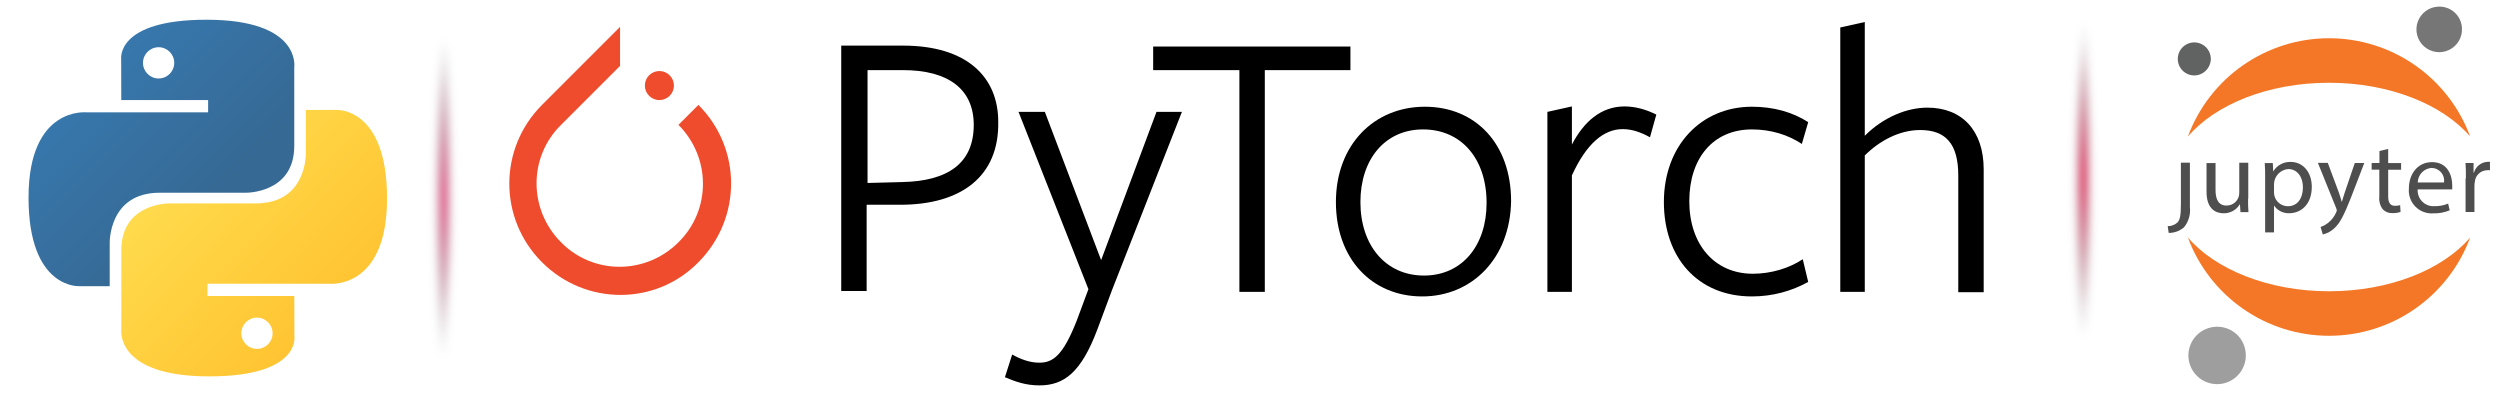
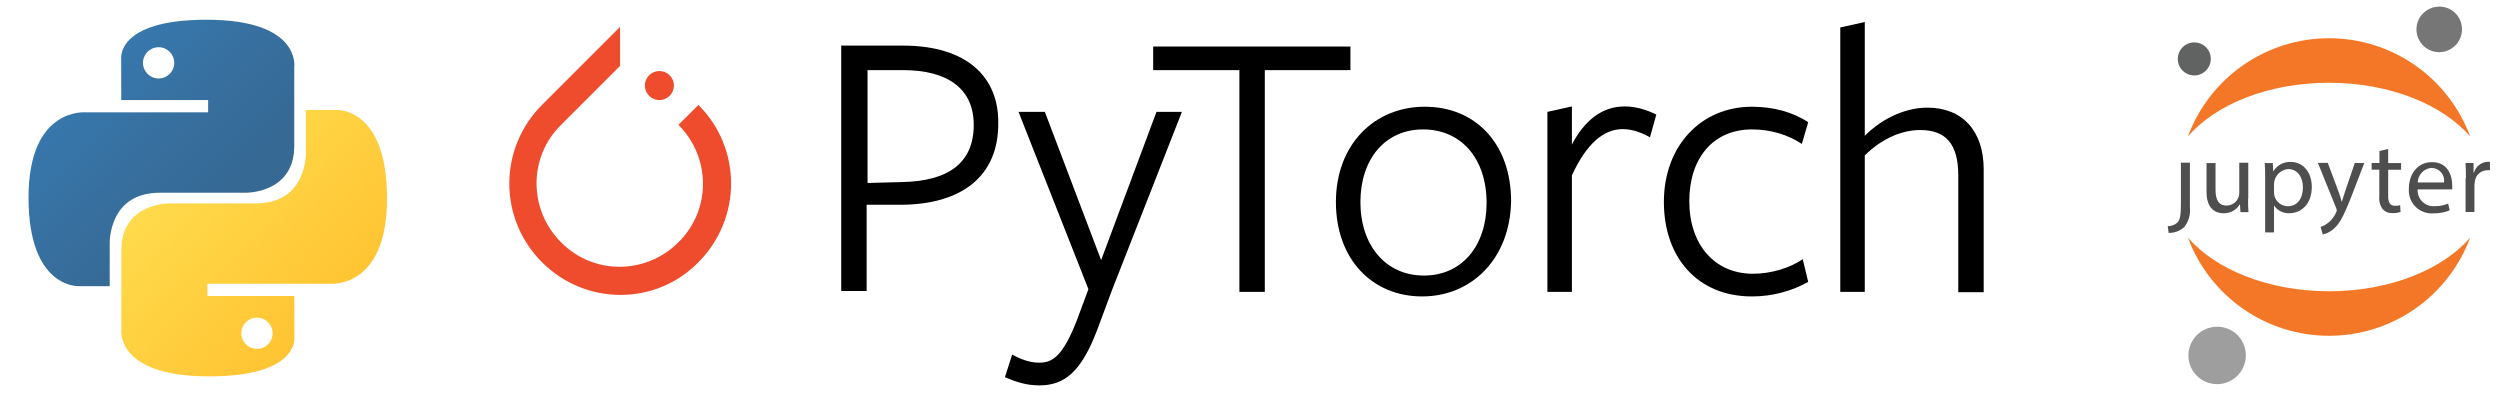
<svg xmlns="http://www.w3.org/2000/svg" xmlns:xlink="http://www.w3.org/1999/xlink" width="770" height="121" viewBox="0 0 770 121" version="1.1" id="svg14" xml:space="preserve">
  <defs id="defs18">
-     <linearGradient id="linearGradient2247">
-       <stop style="stop-color:#ff2d75;stop-opacity:1;" offset="0" id="stop2243" />
-       <stop style="stop-color:#4b4b4b;stop-opacity:0;" offset="1" id="stop2245" />
-     </linearGradient>
-     <linearGradient id="linearGradient2229">
-       <stop style="stop-color:#fc003f;stop-opacity:1;" offset="0" id="stop2225" />
-       <stop style="stop-color:#4b4b4b;stop-opacity:0;" offset="1" id="stop2227" />
-     </linearGradient>
    <linearGradient id="linearGradient2135">
      <stop style="stop-color:#a0a0a0;stop-opacity:1;" offset="0.034" id="stop2131" />
      <stop style="stop-color:#4b4b4b;stop-opacity:0;" offset="1" id="stop2133" />
    </linearGradient>
    <path id="path0_fill" d="M 1.745 5.475C 1.745 7.033 1.62 7.541 1.3 7.915C 0.943 8.236 0.48 8.414 0 8.413L 0.125 9.304C 0.869 9.314 1.591 9.051 2.155 8.565C 2.458 8.195 2.683 7.768 2.818 7.309C 2.953 6.85 2.993 6.369 2.938 5.894L 2.938 0L 1.745 0L 1.745 5.44L 1.745 5.475Z" />
    <path id="path1_fill" d="M 5.502 4.763C 5.502 5.431 5.502 6.027 5.555 6.544L 4.496 6.544L 4.425 5.484C 4.203 5.859 3.886 6.169 3.506 6.381C 3.126 6.594 2.697 6.702 2.261 6.695C 1.229 6.695 0 6.134 0 3.846L 0 0.045L 1.193 0.045L 1.193 3.606C 1.193 4.843 1.576 5.671 2.653 5.671C 2.875 5.674 3.095 5.632 3.3 5.548C 3.505 5.464 3.691 5.34 3.848 5.184C 4.005 5.027 4.129 4.84 4.213 4.635C 4.296 4.43 4.338 4.21 4.336 3.989L 4.336 0L 5.529 0L 5.529 4.727L 5.502 4.763Z" />
    <path id="path2_fill" d="M 0.053 2.273C 0.053 1.445 0.053 0.768 0 0.154L 1.068 0.154L 1.122 1.267C 1.36 0.865 1.702 0.535 2.113 0.312C 2.524 0.089 2.988 -0.018 3.454 0.002C 5.039 0.002 6.232 1.329 6.232 3.305C 6.232 5.638 4.799 6.795 3.25 6.795C 2.853 6.813 2.459 6.728 2.105 6.549C 1.751 6.369 1.449 6.102 1.229 5.772L 1.229 5.772L 1.229 9.333L 0.053 9.333L 0.053 2.299L 0.053 2.273ZM 1.229 4.009C 1.232 4.17 1.25 4.331 1.282 4.489C 1.383 4.885 1.613 5.235 1.935 5.485C 2.258 5.735 2.655 5.87 3.063 5.869C 4.318 5.869 5.057 4.846 5.057 3.359C 5.057 2.059 4.362 0.946 3.107 0.946C 2.61 0.987 2.145 1.207 1.8 1.566C 1.454 1.925 1.251 2.398 1.229 2.896L 1.229 4.009Z" />
    <path id="path3_fill" d="M 1.318 0.018L 2.751 3.855C 2.902 4.282 3.063 4.799 3.169 5.182C 3.294 4.79 3.428 4.291 3.588 3.828L 4.888 0.018L 6.143 0.018L 4.362 4.647C 3.472 6.873 2.929 8.022 2.11 8.716C 1.697 9.093 1.194 9.357 0.65 9.482L 0.356 8.485C 0.737 8.359 1.09 8.163 1.398 7.906C 1.832 7.552 2.177 7.1 2.404 6.588C 2.452 6.499 2.486 6.403 2.502 6.303C 2.492 6.196 2.465 6.091 2.422 5.992L 0 0L 1.3 0L 1.318 0.018Z" />
    <path id="path4_fill" d="M 2.19 0L 2.19 1.87L 3.9 1.87L 3.9 2.76L 2.19 2.76L 2.19 6.268C 2.19 7.069 2.422 7.532 3.08 7.532C 3.314 7.536 3.548 7.509 3.775 7.452L 3.828 8.342C 3.488 8.46 3.129 8.514 2.769 8.502C 2.53 8.517 2.292 8.48 2.069 8.394C 1.846 8.308 1.644 8.175 1.478 8.004C 1.115 7.519 0.95 6.914 1.015 6.312L 1.015 2.751L 0 2.751L 0 1.861L 1.033 1.861L 1.033 0.276L 2.19 0Z" />
    <path id="path5_fill" d="M 1.177 3.579C 1.153 3.881 1.195 4.185 1.299 4.469C 1.404 4.753 1.569 5.011 1.783 5.225C 1.997 5.44 2.256 5.605 2.54 5.709C 2.824 5.814 3.128 5.856 3.43 5.831C 4.04 5.845 4.647 5.73 5.21 5.493L 5.415 6.383C 4.724 6.668 3.981 6.805 3.234 6.784C 2.798 6.814 2.361 6.749 1.953 6.594C 1.545 6.439 1.175 6.198 0.869 5.887C 0.563 5.576 0.328 5.202 0.18 4.791C 0.031 4.381 -0.026 3.943 0.011 3.508C 0.011 1.549 1.177 0 3.082 0C 5.219 0 5.753 1.87 5.753 3.063C 5.765 3.246 5.765 3.431 5.753 3.615L 1.15 3.615L 1.177 3.579ZM 4.667 2.689C 4.701 2.451 4.684 2.208 4.617 1.977C 4.55 1.746 4.434 1.533 4.277 1.35C 4.12 1.168 3.926 1.022 3.707 0.921C 3.489 0.82 3.252 0.767 3.011 0.766C 2.522 0.801 2.064 1.018 1.726 1.374C 1.388 1.729 1.196 2.198 1.186 2.689L 4.667 2.689Z" />
    <path id="path6_fill" d="M 0.053 2.192C 0.053 1.427 0.053 0.768 0 0.162L 1.068 0.162L 1.068 1.436L 1.122 1.436C 1.234 1.043 1.466 0.694 1.785 0.439C 2.104 0.184 2.494 0.034 2.902 0.011C 3.015 -0.004 3.128 -0.004 3.241 0.011L 3.241 1.124C 3.105 1.108 2.967 1.108 2.831 1.124C 2.427 1.14 2.042 1.302 1.749 1.58C 1.456 1.859 1.274 2.235 1.238 2.637C 1.204 2.82 1.186 3.004 1.184 3.189L 1.184 6.653L 0.009 6.653L 0.009 2.201L 0.053 2.192Z" />
    <path id="path7_fill" d="M 6.031 2.836C 6.067 3.434 5.925 4.029 5.622 4.546C 5.319 5.063 4.869 5.478 4.329 5.738C 3.789 5.999 3.184 6.092 2.591 6.008C 1.998 5.923 1.443 5.663 0.998 5.262C 0.553 4.861 0.237 4.337 0.091 3.755C -0.055 3.174 -0.025 2.563 0.178 1.999C 0.381 1.435 0.747 0.944 1.229 0.589C 1.712 0.234 2.289 0.03 2.888 0.005C 3.28 -0.017 3.673 0.039 4.044 0.17C 4.415 0.301 4.756 0.503 5.048 0.767C 5.34 1.03 5.577 1.348 5.746 1.703C 5.914 2.058 6.011 2.443 6.031 2.836L 6.031 2.836Z" />
    <path id="path8_fill" d="M 18.696 7.122C 10.684 7.122 3.641 4.247 0 0C 1.413 3.82 3.962 7.116 7.305 9.444C 10.647 11.772 14.623 13.02 18.696 13.02C 22.77 13.02 26.745 11.772 30.088 9.444C 33.43 7.116 35.98 3.82 37.392 4.0486e-13C 33.76 4.247 26.744 7.122 18.696 7.122Z" />
    <path id="path9_fill" d="M 18.696 5.897C 26.709 5.897 33.751 8.773 37.392 13.02C 35.98 9.199 33.43 5.903 30.088 3.576C 26.745 1.248 22.77 4.0486e-13 18.696 0C 14.623 4.0486e-13 10.647 1.248 7.305 3.576C 3.962 5.903 1.413 9.199 0 13.02C 3.641 8.764 10.648 5.897 18.696 5.897Z" />
    <path id="path10_fill" d="M 7.596 3.567C 7.643 4.32 7.464 5.07 7.083 5.722C 6.703 6.373 6.136 6.897 5.457 7.226C 4.777 7.554 4.015 7.673 3.268 7.567C 2.52 7.461 1.822 7.135 1.26 6.631C 0.699 6.126 0.3 5.466 0.116 4.734C -0.069 4.002 -0.032 3.232 0.223 2.521C 0.477 1.81 0.938 1.192 1.545 0.744C 2.153 0.296 2.88 0.039 3.634 0.005C 4.128 -0.021 4.622 0.05 5.089 0.215C 5.555 0.379 5.985 0.634 6.353 0.965C 6.721 1.296 7.02 1.696 7.233 2.142C 7.446 2.589 7.57 3.073 7.596 3.567L 7.596 3.567Z" />
    <path id="path11_fill" d="M 2.251 4.379C 1.819 4.391 1.393 4.275 1.027 4.046C 0.661 3.817 0.371 3.484 0.194 3.091C 0.016 2.697 -0.041 2.259 0.029 1.833C 0.1 1.407 0.294 1.011 0.589 0.696C 0.884 0.38 1.266 0.158 1.686 0.059C 2.106 -0.041 2.546 -0.014 2.951 0.137C 3.356 0.287 3.708 0.553 3.962 0.903C 4.216 1.252 4.361 1.669 4.378 2.1C 4.395 2.684 4.181 3.25 3.783 3.677C 3.385 4.104 2.834 4.356 2.251 4.379Z" />
    <linearGradient id="linearGradient11301">
      <stop id="stop11303" offset="0" style="stop-color:#ffe052;stop-opacity:1" />
      <stop id="stop11305" offset="1" style="stop-color:#ffc331;stop-opacity:1" />
    </linearGradient>
    <linearGradient gradientUnits="userSpaceOnUse" y2="168.101" x2="147.777" y1="111.921" x1="89.137" id="linearGradient11307" xlink:href="#linearGradient11301" gradientTransform="translate(2,-20)" />
    <linearGradient id="linearGradient9515">
      <stop id="stop9517" offset="0" style="stop-color:#387eb8;stop-opacity:1" />
      <stop id="stop9519" offset="1" style="stop-color:#366994;stop-opacity:1" />
    </linearGradient>
    <linearGradient gradientUnits="userSpaceOnUse" y2="131.853" x2="110.149" y1="77.07" x1="55.549" id="linearGradient9521" xlink:href="#linearGradient9515" gradientTransform="translate(2,-20)" />
-     <radialGradient xlink:href="#linearGradient2247" id="radialGradient2137" cx="136.645" cy="61.15" fx="136.645" fy="61.15" r="2.524" gradientTransform="matrix(1,0,0,17.39655,0,-1003.811)" gradientUnits="userSpaceOnUse" />
    <radialGradient xlink:href="#linearGradient2135" id="radialGradient2137-0" cx="136.645" cy="61.15" fx="136.645" fy="61.15" r="2.524" gradientTransform="matrix(1,0,0,19.93949,0,-1158.143)" gradientUnits="userSpaceOnUse" />
-     <radialGradient xlink:href="#linearGradient2229" id="radialGradient2233" cx="641.647" cy="54.638" fx="641.647" fy="54.638" r="2.524" gradientTransform="matrix(1,0,0,17.17197,0,-890.8368)" gradientUnits="userSpaceOnUse" />
-     <filter style="color-interpolation-filters:sRGB" id="filter2235" x="-0.637" y="-0.032" width="2.274" height="1.064">
-       <feGaussianBlur stdDeviation="1.34" id="feGaussianBlur2237" />
-     </filter>
-     <filter style="color-interpolation-filters:sRGB" id="filter2249" x="-0.622" y="-0.031" width="2.244" height="1.062">
-       <feGaussianBlur stdDeviation="1.308" id="feGaussianBlur2251" />
-     </filter>
  </defs>
  <g id="group" transform="matrix(0.9318801,0,0,0.9318801,156.3114,5.940688)" style="stroke-width:1.073">
    <path id="Path" d="m 63.1,28.3 -6.6,6.6 c 10.8,10.8 10.8,28.2 0,38.8 C 45.7,84.5 28.3,84.5 17.7,73.7 6.9,62.9 6.9,45.5 17.7,34.9 L 34.8,17.8 37.2,15.4 V 2.5 L 11.4,28.3 c -14.4,14.4 -14.4,37.6 0,52 14.4,14.4 37.6,14.4 51.7,0 14.4,-14.5 14.4,-37.6 0,-52 z" fill="#ee4c2c" fill-opacity="1" stroke="none" style="stroke-width:1.152" />
    <path id="Path-1" d="m 55,21.9 c 0,2.651 -2.149,4.8 -4.8,4.8 -2.651,0 -4.8,-2.149 -4.8,-4.8 0,-2.651 2.149,-4.8 4.8,-4.8 2.651,0 4.8,2.149 4.8,4.8 z" fill="#ee4c2c" fill-opacity="1" stroke="none" style="stroke-width:1.152" />
  </g>
  <g id="group-1">
    <g id="group-2">
      <path id="Path-2" d="M 277.269,63.065 H 266.926 V 89.624 h -7.828 V 14.048 h 19.01 c 19.849,0 29.354,9.785 29.354,23.483 0.28,16.867 -11.462,25.534 -30.193,25.534 z m 0.839,-41.469 c -0.839,0 -10.903,0 -10.903,0 v 34.759 l 10.623,-0.28 c 14.258,-0.28 22.086,-5.871 22.086,-17.613 0,-10.996 -7.828,-16.867 -21.806,-16.867 z" fill="#000000" fill-opacity="1" stroke="none" style="stroke-width:1" />
      <path id="Path-3" d="m 342.501,89.344 -4.473,12.021 c -5.032,13.419 -10.344,17.333 -17.892,17.333 -4.193,0 -7.269,-1.118 -10.623,-2.516 l 2.237,-6.989 c 2.516,1.398 5.312,2.516 8.387,2.516 4.193,0 7.269,-2.237 11.462,-12.86 l 3.634,-9.785 -21.526,-54.608 h 8.107 l 17.333,45.662 17.053,-45.662 h 7.828 z" fill="#000000" fill-opacity="1" stroke="none" style="stroke-width:1" />
      <path id="Path-4" d="m 389.561,21.596 v 68.307 h -7.828 v -68.307 h -26.559 v -7.269 h 60.759 v 7.269 c -0.093,0 -26.372,0 -26.372,0 z" fill="#000000" fill-opacity="1" stroke="none" style="stroke-width:1" />
      <path id="Path-5" d="m 438.019,91.301 c -15.376,0 -26.559,-11.462 -26.559,-29.075 0,-17.613 11.742,-29.354 27.397,-29.354 15.656,0 26.559,11.462 26.559,29.075 -0.28,17.613 -12.021,29.354 -27.397,29.354 z m 0.28,-51.44 c -11.742,0 -19.29,9.226 -19.29,22.365 0,13.419 7.828,22.645 19.569,22.645 11.742,0 19.29,-9.226 19.29,-22.365 0,-13.699 -7.828,-22.645 -19.569,-22.645 z" fill="#000000" fill-opacity="1" stroke="none" style="stroke-width:1" />
      <path id="Path-6" d="m 484.147,89.903 h -7.548 V 34.456 l 7.548,-1.677 v 11.742 c 3.634,-6.989 8.946,-11.742 16.215,-11.742 3.634,0 6.989,1.118 9.785,2.516 l -1.957,6.989 c -2.516,-1.398 -5.312,-2.516 -8.387,-2.516 -5.871,0 -11.183,4.473 -15.656,14.258 z" fill="#000000" fill-opacity="1" stroke="none" style="stroke-width:1" />
      <path id="Path-7" d="m 539.594,91.301 c -16.774,0 -27.118,-12.021 -27.118,-29.075 0,-17.333 11.462,-29.354 27.118,-29.354 6.71,0 12.58,1.677 17.333,4.753 l -1.957,6.71 c -4.193,-2.796 -9.505,-4.473 -15.376,-4.473 -12.021,0 -19.29,8.946 -19.29,22.086 0,13.419 7.828,22.365 19.569,22.365 5.591,0 11.183,-1.677 15.376,-4.473 l 1.677,6.989 c -5.032,2.796 -10.903,4.473 -17.333,4.473 z" fill="#000000" fill-opacity="1" stroke="none" style="stroke-width:1" />
      <path id="Path-8" d="M 603.148,89.903 V 54.026 c 0,-9.785 -3.914,-13.978 -11.742,-13.978 -6.43,0 -12.58,3.355 -17.053,7.828 v 42.028 h -7.548 V 8.457 l 7.548,-1.677 V 41.818 c 5.871,-5.871 13.14,-8.666 19.29,-8.666 10.623,0 17.333,6.989 17.333,19.01 v 37.834 h -7.828 z" fill="#000000" fill-opacity="1" stroke="none" style="stroke-width:1" />
      <g id="g878" style="mix-blend-mode:normal;stroke-width:0.43" transform="matrix(2.325459,0,0,2.325459,-3147.351,-5703.923)">
        <g id="Group" style="mix-blend-mode:normal;stroke-width:0.43">
          <g id="g" style="mix-blend-mode:normal;stroke-width:0.43">
            <g id="path" style="mix-blend-mode:normal;stroke-width:0.43">
              <g id="path9 fill" style="mix-blend-mode:normal;stroke-width:0.43">
                <use xlink:href="#path0_fill" transform="translate(1640.54,2474.36)" fill="#4e4e4e" style="mix-blend-mode:normal;stroke-width:0.165" id="use815" />
              </g>
            </g>
            <g id="g822" style="mix-blend-mode:normal;stroke-width:0.43">
              <g id="path10 fill" style="mix-blend-mode:normal;stroke-width:0.43">
                <use xlink:href="#path1_fill" transform="translate(1645.68,2474.37)" fill="#4e4e4e" style="mix-blend-mode:normal;stroke-width:0.165" id="use819" />
              </g>
            </g>
            <g id="g827" style="mix-blend-mode:normal;stroke-width:0.43">
              <g id="path11 fill" style="mix-blend-mode:normal;stroke-width:0.43">
                <use xlink:href="#path2_fill" transform="translate(1653.39,2474.26)" fill="#4e4e4e" style="mix-blend-mode:normal;stroke-width:0.165" id="use824" />
              </g>
            </g>
            <g id="g832" style="mix-blend-mode:normal;stroke-width:0.43">
              <g id="path12 fill" style="mix-blend-mode:normal;stroke-width:0.43">
                <use xlink:href="#path3_fill" transform="translate(1660.43,2474.39)" fill="#4e4e4e" style="mix-blend-mode:normal;stroke-width:0.165" id="use829" />
              </g>
            </g>
            <g id="g837" style="mix-blend-mode:normal;stroke-width:0.43">
              <g id="path13 fill" style="mix-blend-mode:normal;stroke-width:0.43">
                <use xlink:href="#path4_fill" transform="translate(1667.55,2472.54)" fill="#4e4e4e" style="mix-blend-mode:normal;stroke-width:0.165" id="use834" />
              </g>
            </g>
            <g id="g842" style="mix-blend-mode:normal;stroke-width:0.43">
              <g id="path14 fill" style="mix-blend-mode:normal;stroke-width:0.43">
                <use xlink:href="#path5_fill" transform="translate(1672.47,2474.29)" fill="#4e4e4e" style="mix-blend-mode:normal;stroke-width:0.165" id="use839" />
              </g>
            </g>
            <g id="g847" style="mix-blend-mode:normal;stroke-width:0.43">
              <g id="path15 fill" style="mix-blend-mode:normal;stroke-width:0.43">
                <use xlink:href="#path6_fill" transform="translate(1679.98,2474.24)" fill="#4e4e4e" style="mix-blend-mode:normal;stroke-width:0.165" id="use844" />
              </g>
            </g>
          </g>
        </g>
        <g id="g876" style="mix-blend-mode:normal;stroke-width:0.43">
          <g id="g854" style="mix-blend-mode:normal;stroke-width:0.43">
            <g id="path16 fill" style="mix-blend-mode:normal;stroke-width:0.43">
              <use xlink:href="#path7_fill" transform="translate(1673.48,2453.69)" fill="#767677" style="mix-blend-mode:normal;stroke-width:0.165" id="use851" />
            </g>
          </g>
          <g id="g859" style="mix-blend-mode:normal;stroke-width:0.43">
            <g id="path17 fill" style="mix-blend-mode:normal;stroke-width:0.43">
              <use xlink:href="#path8_fill" transform="translate(1643.21,2484.27)" fill="#f37726" style="mix-blend-mode:normal;stroke-width:0.165" id="use856" />
            </g>
          </g>
          <g id="g864" style="mix-blend-mode:normal;stroke-width:0.43">
            <g id="path18 fill" style="mix-blend-mode:normal;stroke-width:0.43">
              <use xlink:href="#path9_fill" transform="translate(1643.21,2457.88)" fill="#f37726" style="mix-blend-mode:normal;stroke-width:0.165" id="use861" />
            </g>
          </g>
          <g id="g869" style="mix-blend-mode:normal;stroke-width:0.43">
            <g id="path19 fill" style="mix-blend-mode:normal;stroke-width:0.43">
              <use xlink:href="#path10_fill" transform="translate(1643.28,2496.09)" fill="#9e9e9e" style="mix-blend-mode:normal;stroke-width:0.165" id="use866" />
            </g>
          </g>
          <g id="g874" style="mix-blend-mode:normal;stroke-width:0.43">
            <g id="path20 fill" style="mix-blend-mode:normal;stroke-width:0.43">
              <use xlink:href="#path11_fill" transform="translate(1641.87,2458.43)" fill="#616262" style="mix-blend-mode:normal;stroke-width:0.165" id="use871" />
            </g>
          </g>
        </g>
      </g>
      <g id="g1894" transform="translate(-36.14807,-61.3918)">
        <path style="color:#000000;display:inline;overflow:visible;visibility:visible;opacity:1;fill:url(#linearGradient9521);fill-opacity:1;fill-rule:nonzero;stroke:none;stroke-width:1;stroke-linecap:butt;stroke-linejoin:miter;stroke-miterlimit:4;stroke-dasharray:none;stroke-dashoffset:0;stroke-opacity:1;marker:none;marker-start:none;marker-mid:none;marker-end:none" d="M 99.75,67.469 C 71.718,67.469 73.469,79.625 73.469,79.625 L 73.5,92.219 h 26.75 V 96 H 62.875 c 0,0 -17.938,-2.034 -17.938,26.25 -2e-6,28.284 15.656,27.281 15.656,27.281 h 9.344 v -13.125 c 0,0 -0.504,-15.656 15.406,-15.656 15.91,0 26.531,0 26.531,0 0,0 14.906,0.241 14.906,-14.406 0,-14.647 0,-24.219 0,-24.219 0,-2e-6 2.263,-14.656 -27.031,-14.656 z M 85,75.938 c 2.661,-2e-6 4.812,2.151 4.812,4.812 2e-6,2.661 -2.151,4.812 -4.812,4.812 -2.661,2e-6 -4.812,-2.151 -4.812,-4.812 -2e-6,-2.661 2.151,-4.812 4.812,-4.812 z" id="path8615" />
        <path id="path8620" d="m 100.546,177.315 c 28.032,0 26.281,-12.156 26.281,-12.156 l -0.031,-12.594 h -26.75 v -3.781 h 37.375 c 0,0 17.938,2.034 17.938,-26.25 10e-6,-28.284 -15.656,-27.281 -15.656,-27.281 h -9.344 v 13.125 c 0,0 0.504,15.656 -15.406,15.656 -15.91,0 -26.531,0 -26.531,0 0,0 -14.906,-0.241 -14.906,14.406 0,14.647 0,24.219 0,24.219 0,0 -2.263,14.656 27.031,14.656 z m 14.75,-8.469 c -2.661,0 -4.812,-2.151 -4.812,-4.812 0,-2.661 2.151,-4.812 4.812,-4.812 2.661,0 4.812,2.151 4.812,4.812 1e-5,2.661 -2.151,4.812 -4.812,4.812 z" style="color:#000000;display:inline;overflow:visible;visibility:visible;opacity:1;fill:url(#linearGradient11307);fill-opacity:1;fill-rule:nonzero;stroke:none;stroke-width:1;stroke-linecap:butt;stroke-linejoin:miter;stroke-miterlimit:4;stroke-dasharray:none;stroke-dashoffset:0;stroke-opacity:1;marker:none;marker-start:none;marker-mid:none;marker-end:none" />
      </g>
-       <path style="mix-blend-mode:normal;fill:url(#radialGradient2137);fill-opacity:1;stroke-width:0;paint-order:markers fill stroke;filter:url(#filter2249)" d="m 136.116,111.484 c -5.007,-54.827 0.986,-100.668 0.986,-100.668 3.01,51.152 2.775,45.705 -0.986,100.668 z" id="path2129" transform="matrix(1,0,0,1.146175,0,-7.599765)" />
      <path style="fill:url(#radialGradient2137-0);fill-opacity:1;stroke-width:0;paint-order:markers fill stroke" d="m 513.471,180.334 c -5.007,-54.827 0.986,-100.668 0.986,-100.668 3.01,51.152 2.775,45.705 -0.986,100.668 z" id="path2129-7" />
-       <path style="opacity:1;mix-blend-mode:normal;fill:url(#radialGradient2233);fill-opacity:1;stroke-width:0;paint-order:markers fill stroke;filter:url(#filter2235)" d="m 641.118,104.972 c -5.007,-54.827 0.986,-100.668 0.986,-100.668 3.01,51.152 2.775,45.705 -0.986,100.668 z" id="path2211" transform="matrix(1,0,0,1.161165,0,-0.4081064)" />
    </g>
  </g>
</svg>
